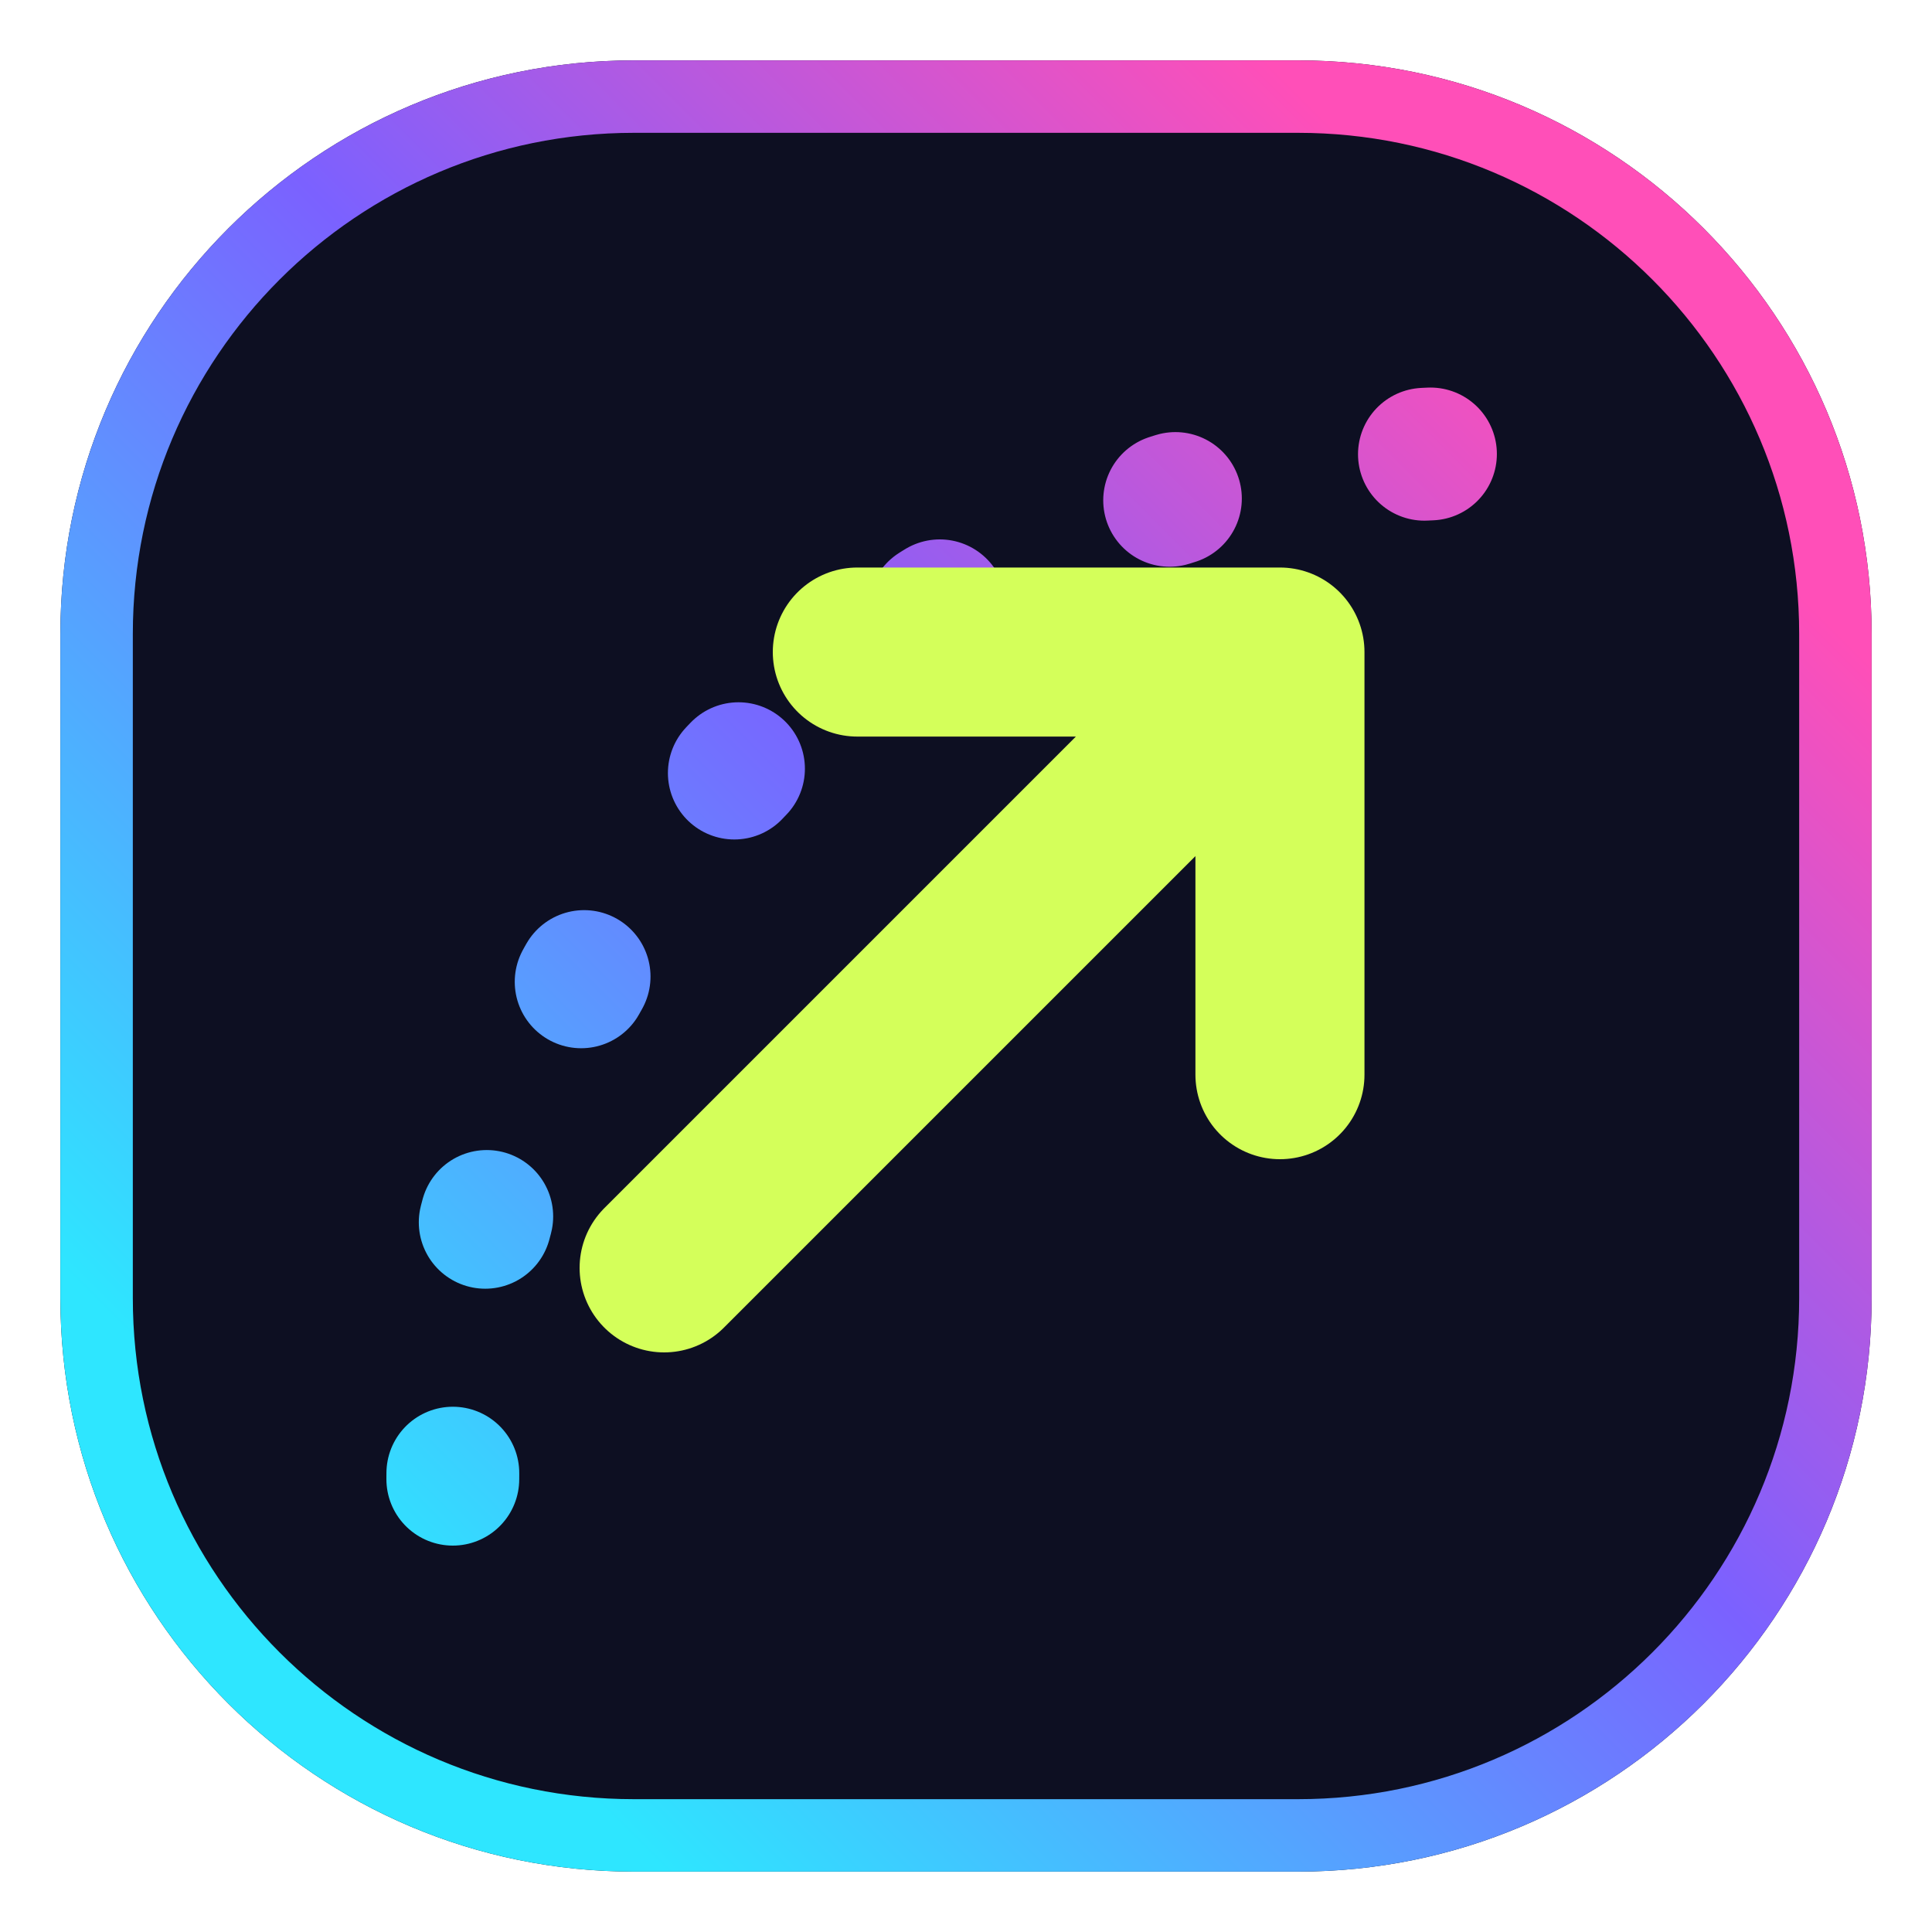
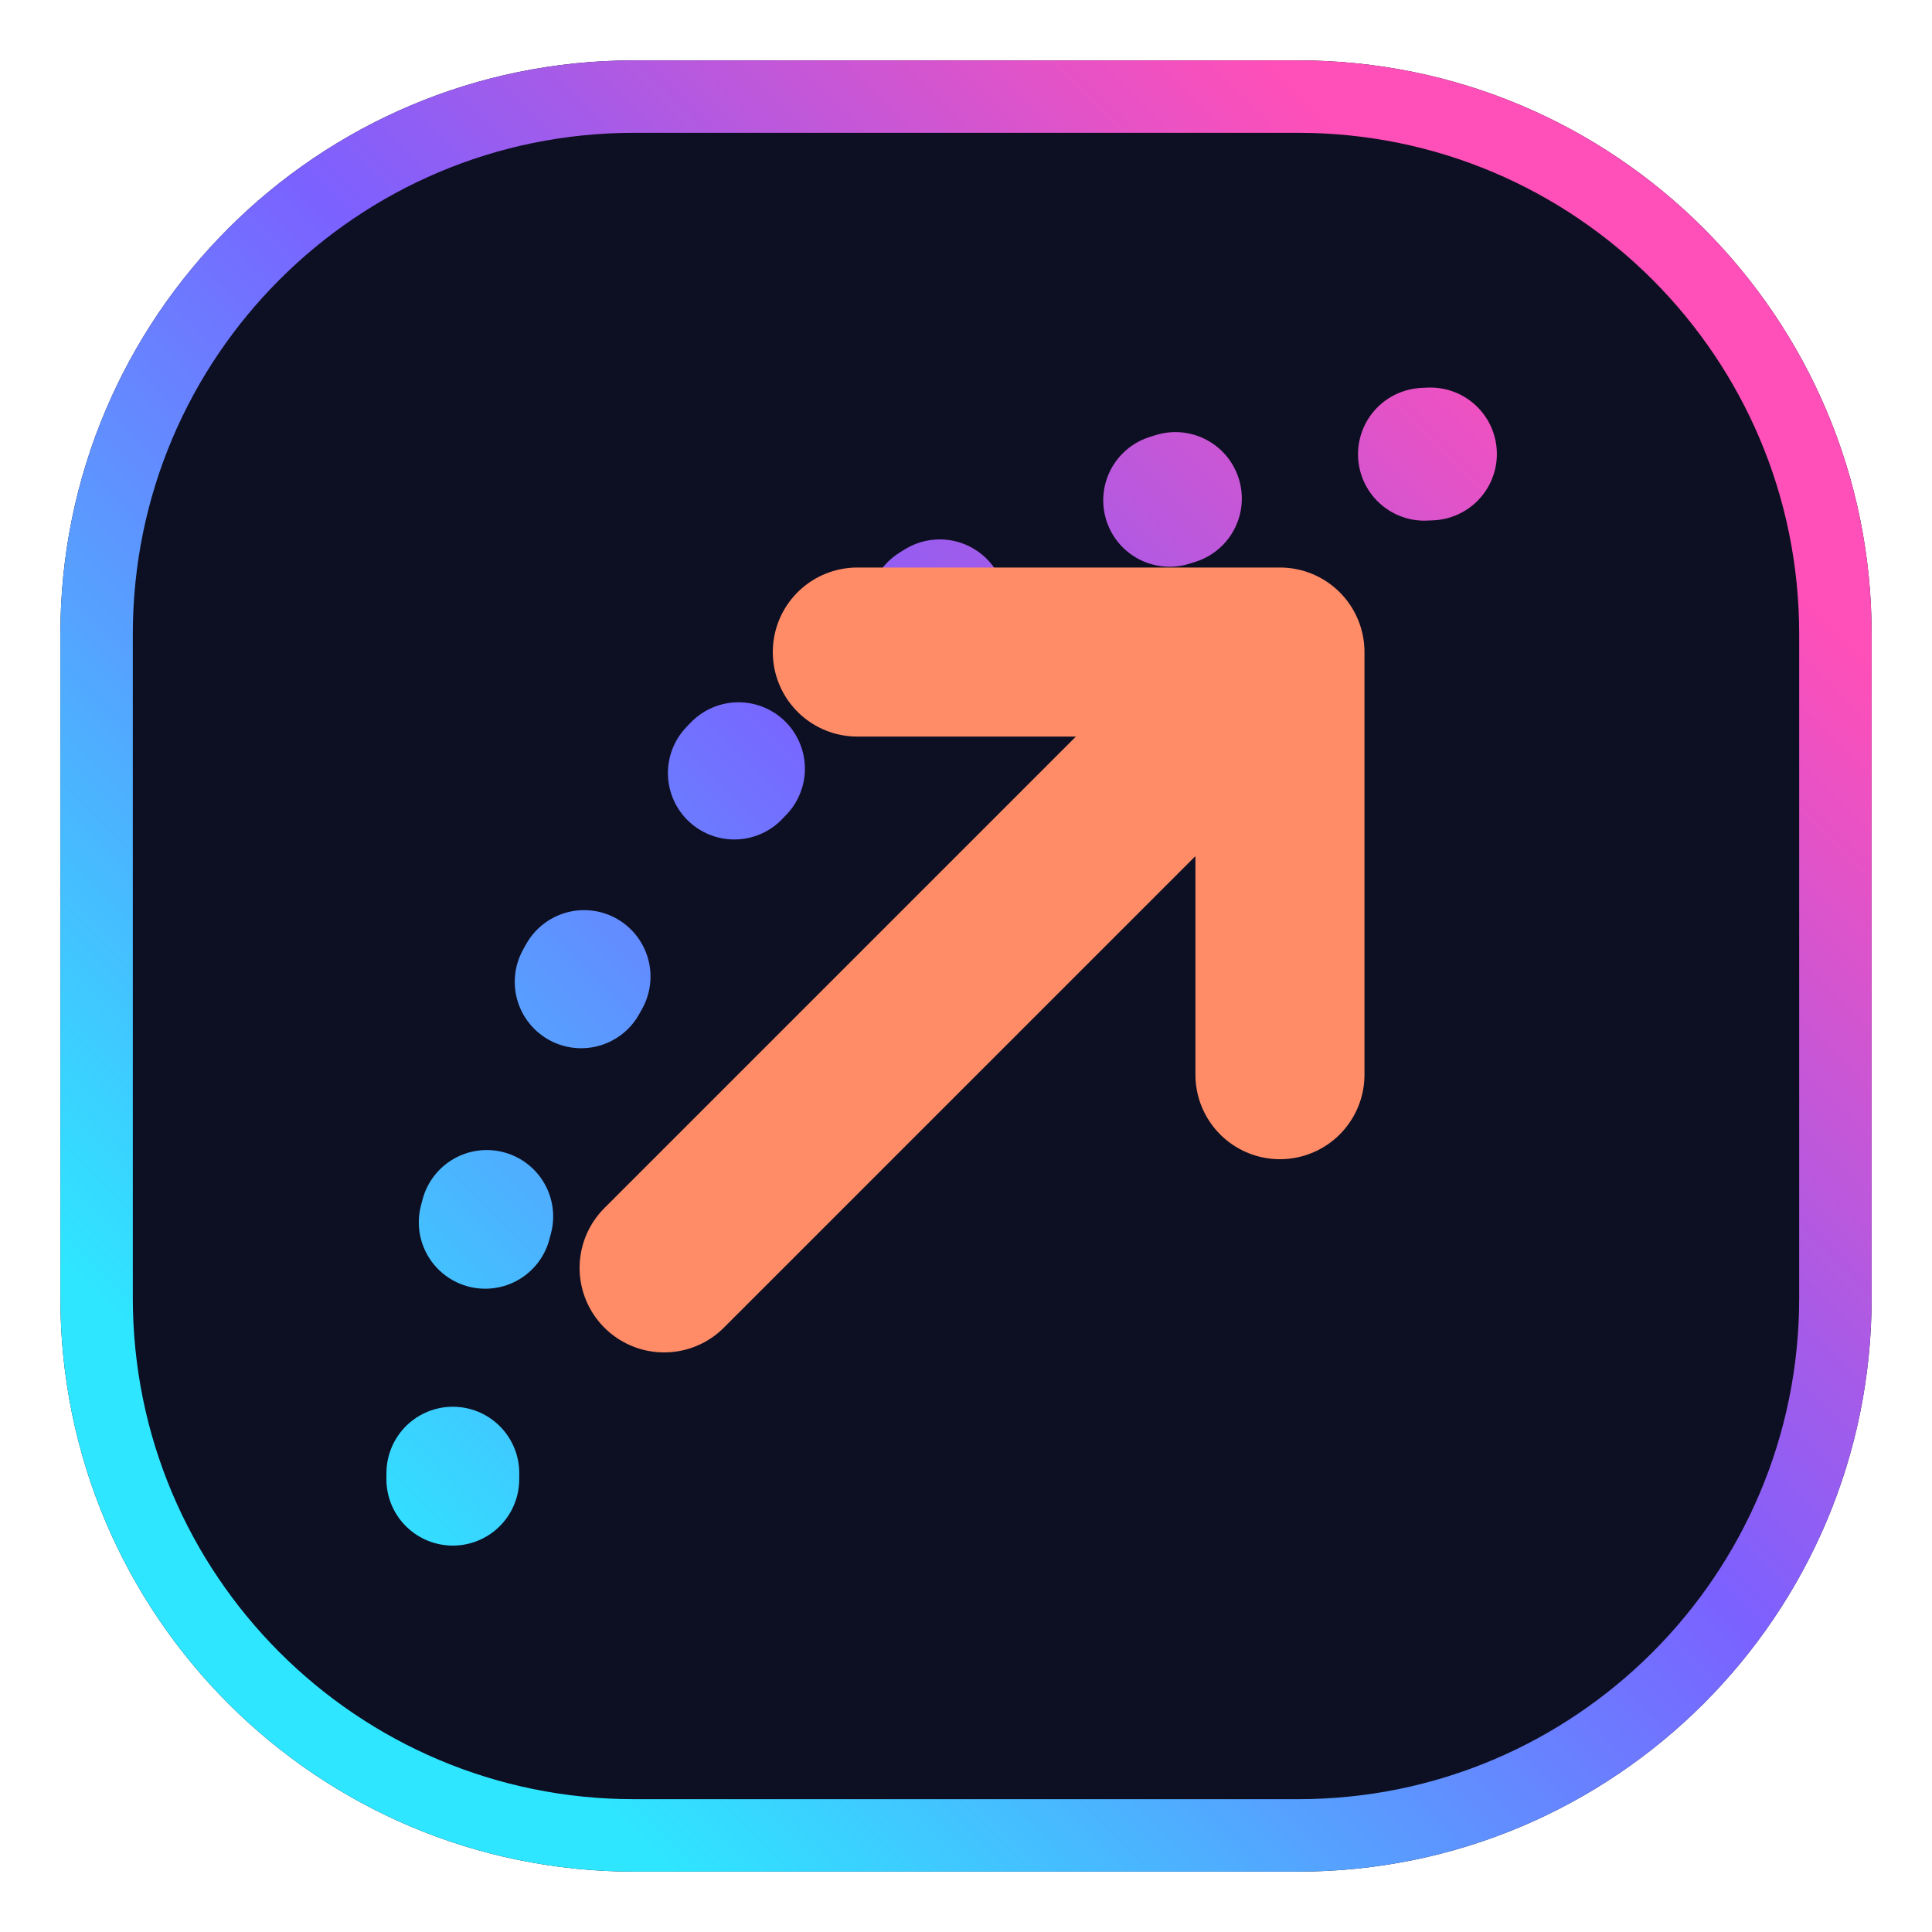
<svg xmlns="http://www.w3.org/2000/svg" viewBox="0 0 32 32">
  <defs>
    <linearGradient id="g" x1="6" y1="26" x2="26" y2="6" gradientUnits="userSpaceOnUse">
      <stop offset="0" stop-color="#2EE6FF" />
      <stop offset="0.55" stop-color="#7B61FF" />
      <stop offset="1" stop-color="#FF4FB8" />
    </linearGradient>
  </defs>
  <rect x="1" y="1" width="30" height="30" rx="9.5" fill="#0D0F22" />
  <rect x="1.6" y="1.6" width="28.8" height="28.8" rx="8.9" fill="none" stroke="url(#g)" stroke-width="1.2" />
  <path d="M7.5 24.5A17 17 0 0 1 24.5 7.5" fill="none" stroke="url(#g)" stroke-width="2.2" stroke-linecap="round" stroke-dasharray="0.1 4.2" />
-   <path d="M11 21 21.2 10.8M14.2 10.8h7v7" fill="none" stroke="#D4FF5A" stroke-width="2.8" stroke-linecap="round" stroke-linejoin="round" />
+   <path d="M11 21 21.2 10.8M14.2 10.8h7v7" fill="none" stroke="#FF8C66" stroke-width="2.8" stroke-linecap="round" stroke-linejoin="round" />
</svg>
